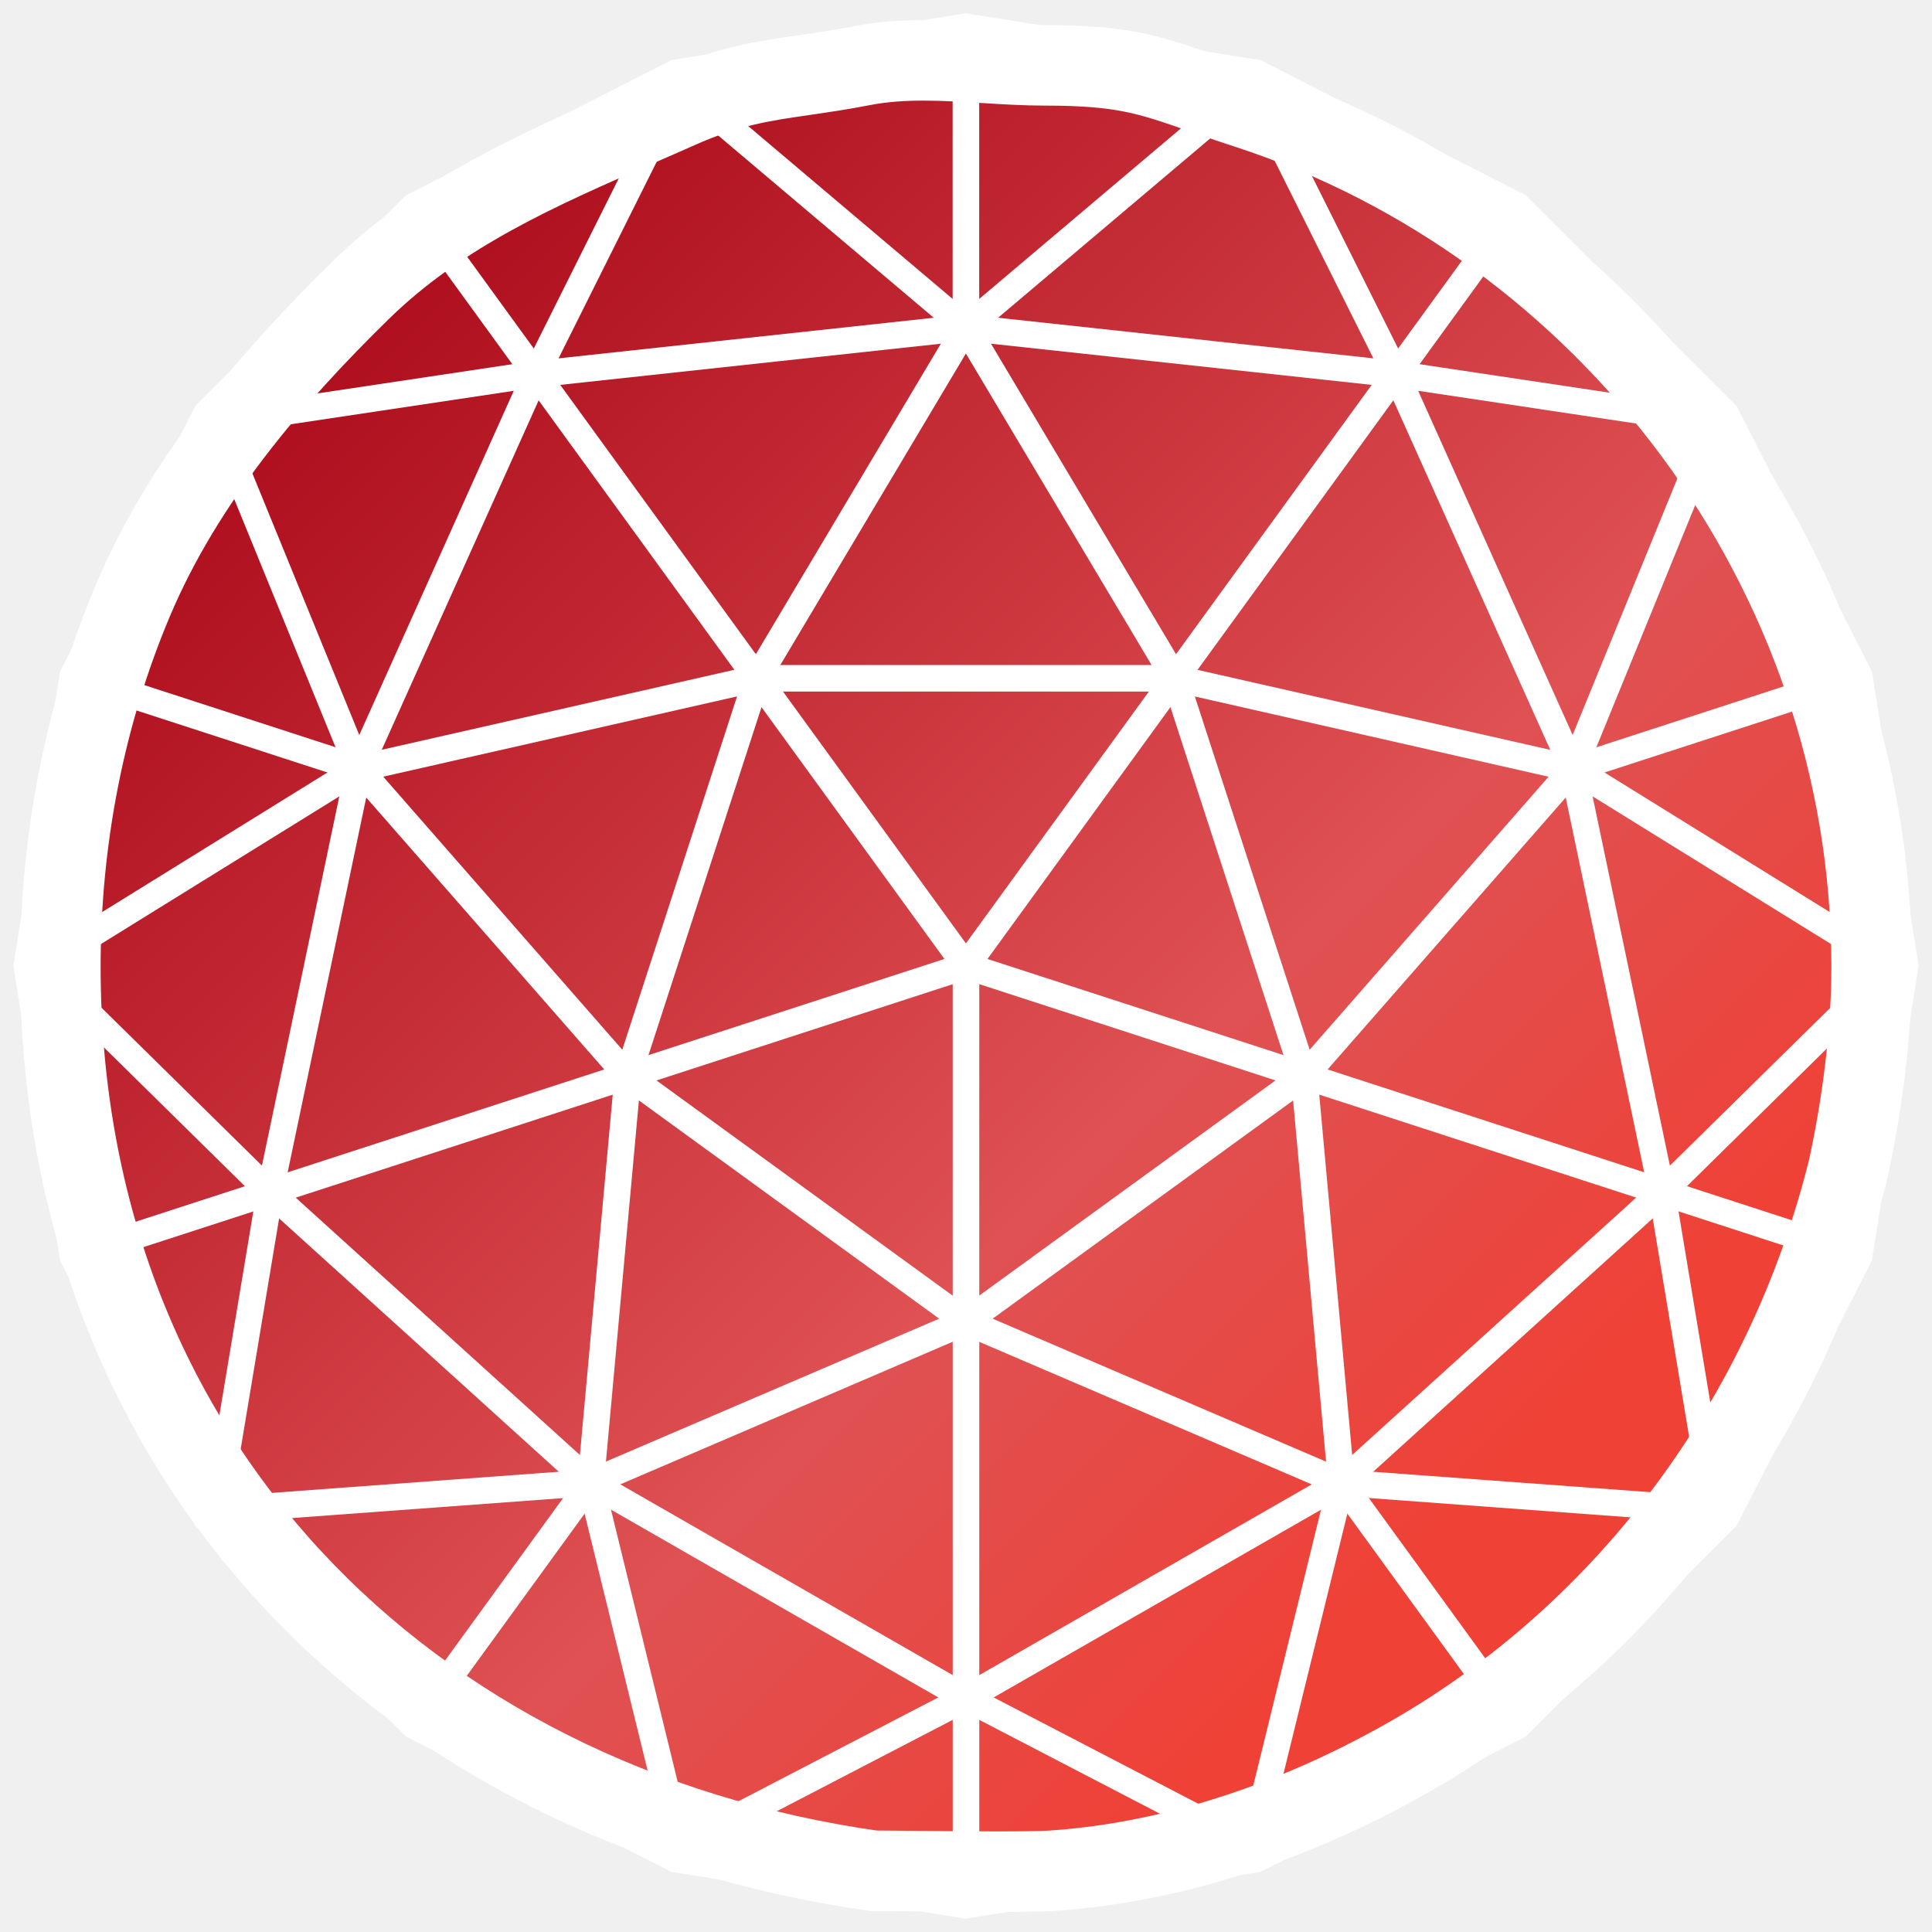
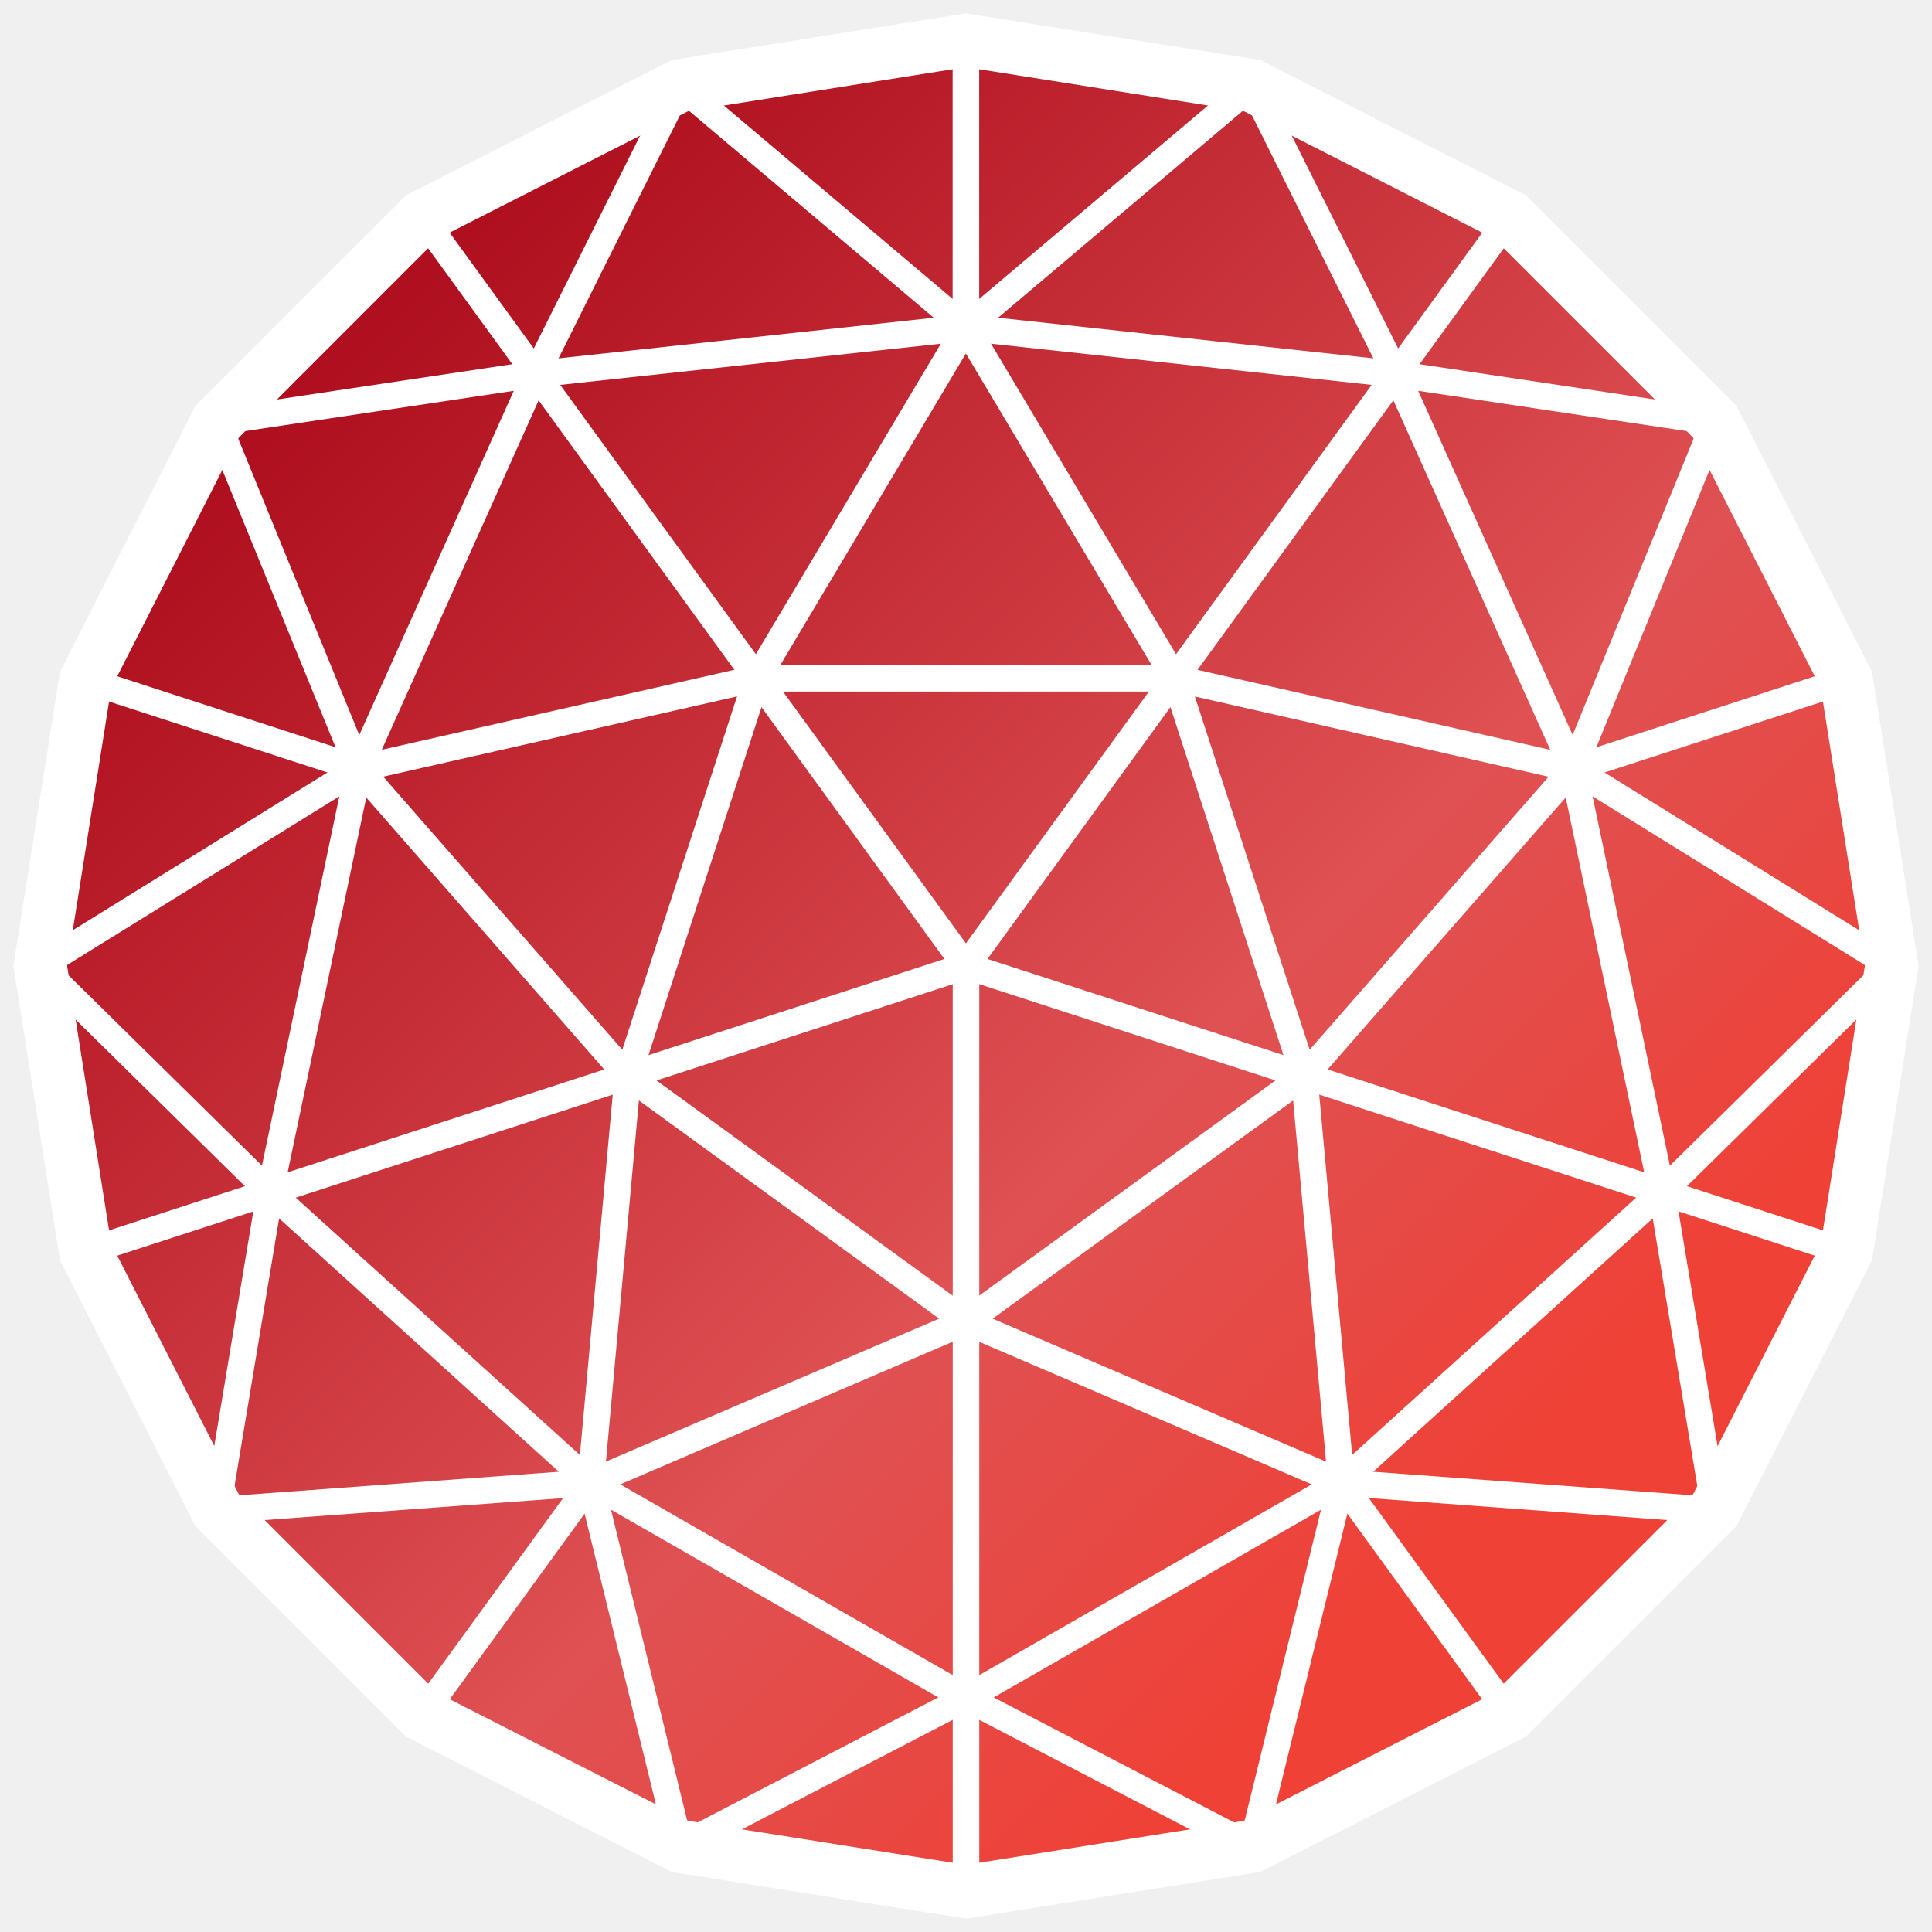
- <svg xmlns="http://www.w3.org/2000/svg" width="100%" height="100%" viewBox="0 0 24 24" version="1.1" xml:space="preserve" style="fill-rule: evenodd; clip-rule: evenodd">
+ <svg xmlns="http://www.w3.org/2000/svg" viewBox="0 0 24 24" version="1.1" width="700pt" height="700pt">
  <path d="M12.985,0.812C13.949,0.812 14.279,0.928 14.929,1.155C15.091,1.211 15.273,1.275 15.49,1.345C19.947,2.795 23.25,7.071 23.25,12.005C23.25,12.829 23.133,13.721 22.963,14.506C22.196,17.622 20.213,20.269 17.543,21.804C16.213,22.568 14.67,23.131 13.068,23.239C12.8,23.257 11.93,23.249 11.339,23.243C11.126,23.241 10.95,23.239 10.85,23.239C5.061,22.419 0.75,18.142 0.75,12.005C0.75,10.447 1.047,8.887 1.653,7.454C2.282,5.968 3.362,4.699 4.486,3.6C5.476,2.634 6.7,2.1 7.906,1.574C8.081,1.498 8.255,1.422 8.428,1.345C9.05,1.068 9.469,1.008 9.996,0.932C10.214,0.9 10.45,0.866 10.727,0.812C11.214,0.719 11.726,0.75 12.234,0.781C12.486,0.797 12.738,0.812 12.985,0.812Z" style="fill: url(#_Linear1); fill-rule: nonzero" />
-   <path d="M12.985,0.812C13.949,0.812 14.279,0.928 14.929,1.155C15.091,1.211 15.273,1.275 15.49,1.345C19.947,2.795 23.25,7.071 23.25,12.005C23.25,12.829 23.133,13.721 22.963,14.506C22.196,17.622 20.213,20.269 17.543,21.804C16.213,22.568 14.67,23.131 13.068,23.239C12.8,23.257 11.93,23.249 11.339,23.243C11.126,23.241 10.95,23.239 10.85,23.239C5.061,22.419 0.75,18.142 0.75,12.005C0.75,10.447 1.047,8.887 1.653,7.454C2.282,5.968 3.362,4.699 4.486,3.6C5.476,2.634 6.7,2.1 7.906,1.574C8.081,1.498 8.255,1.422 8.428,1.345C9.05,1.068 9.469,1.008 9.996,0.932C10.214,0.9 10.45,0.866 10.727,0.812C11.214,0.719 11.726,0.75 12.234,0.781C12.486,0.797 12.738,0.812 12.985,0.812Z" style="fill: none; fill-rule: nonzero; stroke: white; stroke-width: 1px" />
-   <path d="M11.999,0.166L15.656,0.746L18.955,2.426L21.573,5.044L23.254,8.342L23.834,11.999L23.254,15.656L21.573,18.955L18.955,21.573L15.656,23.254L11.999,23.834L8.343,23.254L5.044,21.573L2.426,18.955L0.746,15.656L0.166,11.999L0.746,8.343L2.426,5.044L5.044,2.426L8.343,0.746L11.999,0.166ZM8.549,1.381L5.436,2.966L2.967,5.436L1.381,8.549L0.834,11.999L1.381,15.45L2.967,18.562L5.436,21.032L8.549,22.619L11.999,23.166L15.45,22.619L18.562,21.032L21.032,18.562L22.619,15.45L23.166,11.999L22.619,8.549L21.032,5.436L18.562,2.966L15.45,1.381L11.999,0.834L8.549,1.381Z" style="fill: white" />
-   <path d="M11.915,3.928C11.993,3.881 12.094,3.907 12.141,3.985L14.738,8.343C14.785,8.421 14.759,8.523 14.681,8.569C14.603,8.616 14.501,8.59 14.455,8.512L11.857,4.154C11.811,4.076 11.836,3.975 11.915,3.928Z" style="fill: white" />
-   <path d="M11.999,3.904L17.36,4.484L17.325,4.812L11.999,4.236L6.674,4.812L6.639,4.484L11.999,3.904Z" style="fill: white" />
-   <path d="M9.237,8.426C9.237,8.334 9.311,8.261 9.402,8.261L14.596,8.261C14.687,8.261 14.761,8.334 14.761,8.426C14.761,8.517 14.687,8.591 14.596,8.591L9.402,8.591C9.311,8.591 9.237,8.517 9.237,8.426Z" style="fill: white" />
-   <path d="M12.083,3.928C12.161,3.975 12.187,4.076 12.14,4.154L9.544,8.512C9.497,8.59 9.396,8.616 9.318,8.569C9.24,8.523 9.214,8.421 9.261,8.343L11.857,3.985C11.903,3.907 12.004,3.881 12.083,3.928Z" style="fill: white" />
-   <path d="M8.392,0.803L11.999,3.853L15.606,0.803L17.49,4.573L17.195,4.721L15.499,1.326L11.999,4.285L8.499,1.326L6.804,4.721L6.509,4.573L8.392,0.803Z" style="fill: white" />
-   <path d="M5.143,2.563C5.217,2.509 5.32,2.525 5.374,2.599L11.999,11.719L18.625,2.599C18.679,2.525 18.782,2.509 18.856,2.563C18.929,2.616 18.946,2.719 18.892,2.793L12.133,12.097C12.102,12.14 12.052,12.165 11.999,12.165C11.947,12.165 11.897,12.14 11.866,12.097L5.107,2.793C5.053,2.719 5.07,2.616 5.143,2.563Z" style="fill: white" />
-   <path d="M9.525,8.314C9.565,8.358 9.578,8.42 9.56,8.476L7.992,13.303L12.081,16.274L16.727,18.266C16.811,18.302 16.85,18.399 16.814,18.482C16.778,18.566 16.681,18.605 16.597,18.569L11.934,16.57C11.923,16.565 11.912,16.559 11.902,16.552L7.701,13.499C7.643,13.457 7.619,13.383 7.641,13.315L9.156,8.651L4.493,9.709C4.404,9.729 4.315,9.674 4.295,9.585C4.275,9.496 4.331,9.408 4.42,9.387L9.367,8.265C9.424,8.251 9.485,8.27 9.525,8.314Z" style="fill: white" />
-   <path d="M4.347,9.426C4.416,9.366 4.52,9.373 4.58,9.442L7.922,13.259C7.982,13.328 7.975,13.432 7.907,13.492C7.838,13.552 7.734,13.545 7.674,13.477L4.332,9.659C4.272,9.591 4.279,9.486 4.347,9.426Z" style="fill: white" />
-   <path d="M6.931,4.439L4.635,9.553L4.661,9.616L4.603,9.652L3.534,14.751L7.435,18.284L12.078,20.948L15.442,22.696L16.535,18.244L21.105,18.581L20.481,14.837L20.807,14.783L21.499,18.941L16.789,18.593L15.662,23.182L11.917,21.236L7.24,18.553L3.238,14.928L0.234,11.971L4.25,9.483L2.464,5.109L6.931,4.439ZM4.215,9.893L0.765,12.03L3.254,14.48L4.215,9.893ZM4.463,9.131L6.382,4.855L2.928,5.373L4.463,9.131Z" style="fill: white" />
-   <path d="M7.814,13.202C7.904,13.211 7.971,13.291 7.963,13.382L7.502,18.433C7.494,18.524 7.414,18.591 7.323,18.583C7.232,18.574 7.165,18.494 7.174,18.403L7.634,13.352C7.642,13.261 7.723,13.194 7.814,13.202Z" style="fill: white" />
-   <path d="M12.151,16.353C12.187,16.436 12.148,16.533 12.065,16.569L7.403,18.569C7.319,18.604 7.222,18.566 7.186,18.482C7.15,18.398 7.189,18.301 7.273,18.265L11.935,16.266C12.018,16.23 12.115,16.269 12.151,16.353Z" style="fill: white" />
-   <path d="M2.893,18.581L3.517,14.837L3.191,14.783L2.499,18.941L7.211,18.594L8.336,23.182L12.075,21.24L11.923,20.947L8.556,22.696L7.465,18.244L2.893,18.581Z" style="fill: white" />
-   <path d="M12.097,11.865C12.14,11.896 12.165,11.946 12.165,11.998L12.165,23.5C12.165,23.591 12.091,23.665 12,23.665C11.909,23.665 11.835,23.591 11.835,23.5L11.835,12.226L1.115,15.709C1.029,15.737 0.936,15.69 0.908,15.603C0.879,15.517 0.927,15.423 1.013,15.395L11.949,11.842C11.999,11.825 12.054,11.834 12.097,11.865Z" style="fill: white" />
-   <path d="M17.212,4.547C17.248,4.499 17.308,4.475 17.368,4.484L21.327,5.078C21.377,5.085 21.421,5.115 21.446,5.159C21.471,5.203 21.474,5.256 21.455,5.303L19.749,9.483L23.587,11.861C23.63,11.887 23.658,11.932 23.664,11.982C23.669,12.033 23.652,12.083 23.616,12.118L20.762,14.926L20.756,14.932L20.755,14.932C20.755,14.933 20.754,14.934 20.753,14.934L16.773,18.541C16.727,18.583 16.661,18.595 16.602,18.572C16.544,18.55 16.504,18.496 16.498,18.434L16.039,13.4L14.44,8.478C14.421,8.421 14.435,8.359 14.475,8.315C14.515,8.272 14.575,8.253 14.633,8.266L19.258,9.315L17.193,4.715C17.168,4.659 17.175,4.595 17.212,4.547ZM19.237,9.649L14.843,8.652L16.269,13.04L19.237,9.649ZM16.372,13.422L16.797,18.074L20.464,14.751L19.45,9.907L16.372,13.422ZM19.784,9.893L20.744,14.48L23.234,12.03L19.784,9.893ZM19.536,9.13L21.07,5.373L17.617,4.855L19.536,9.13Z" style="fill: white" />
-   <path d="M11.842,11.947C11.87,11.861 11.963,11.813 12.05,11.842L22.987,15.395C23.074,15.423 23.121,15.517 23.093,15.603C23.065,15.69 22.972,15.737 22.885,15.709L11.948,12.155C11.861,12.127 11.814,12.034 11.842,11.947Z" style="fill: white" />
-   <path d="M16.335,13.27C16.389,13.343 16.372,13.447 16.298,13.5L12.096,16.552C12.022,16.606 11.919,16.59 11.866,16.516C11.812,16.442 11.828,16.339 11.902,16.285L16.104,13.233C16.178,13.18 16.281,13.196 16.335,13.27Z" style="fill: white" />
-   <path d="M16.58,18.276C16.653,18.234 16.746,18.254 16.796,18.322L18.892,21.208C18.945,21.282 18.929,21.385 18.855,21.439C18.782,21.492 18.678,21.476 18.625,21.402L16.616,18.636L12.081,21.237C12.002,21.282 11.901,21.255 11.856,21.176C11.81,21.097 11.838,20.996 11.917,20.951L16.58,18.276Z" style="fill: white" />
-   <path d="M11.999,0.335C12.09,0.335 12.164,0.409 12.164,0.5L12.164,4.068C12.164,4.159 12.09,4.233 11.999,4.233C11.908,4.233 11.834,4.159 11.834,4.068L11.834,0.5C11.834,0.409 11.908,0.335 11.999,0.335Z" style="fill: white" />
-   <path d="M23.093,8.396C23.121,8.483 23.073,8.576 22.987,8.604L19.594,9.706C19.507,9.735 19.414,9.687 19.386,9.601C19.358,9.514 19.405,9.421 19.492,9.393L22.885,8.29C22.971,8.262 23.064,8.309 23.093,8.396Z" style="fill: white" />
-   <path d="M7.435,18.286C7.509,18.34 7.525,18.443 7.471,18.516L5.374,21.402C5.32,21.476 5.217,21.492 5.143,21.439C5.069,21.385 5.053,21.282 5.107,21.208L7.204,18.322C7.258,18.249 7.361,18.232 7.435,18.286Z" style="fill: white" />
-   <path d="M0.908,8.396C0.936,8.309 1.029,8.262 1.115,8.29L4.508,9.393C4.595,9.421 4.642,9.514 4.614,9.601C4.586,9.687 4.493,9.735 4.406,9.706L1.013,8.604C0.927,8.576 0.879,8.483 0.908,8.396Z" style="fill: white" />
+   <path d="M11.999,0.166L15.656,0.746L18.955,2.426L21.573,5.044L23.254,8.342L23.834,11.999L23.254,15.656L21.573,18.955L18.955,21.573L15.656,23.254L11.999,23.834L8.343,23.254L5.044,21.573L2.426,18.955L0.746,15.656L0.166,11.999L0.746,8.343L2.426,5.044L5.044,2.426L8.343,0.746L11.999,0.166ZM8.549,1.381L5.436,2.966L2.967,5.436L1.381,8.549L0.834,11.999L1.381,15.45L2.967,18.562L5.436,21.032L8.549,22.619L11.999,23.166L15.45,22.619L18.562,21.032L21.032,18.562L22.619,15.45L23.166,11.999L22.619,8.549L21.032,5.436L18.562,2.966L15.45,1.381L11.999,0.834L8.549,1.381Z" fill="#FFFFFF" lineJoin="round" />
+   <path d="M11.915,3.928C11.993,3.881 12.094,3.907 12.141,3.985L14.738,8.343C14.785,8.421 14.759,8.523 14.681,8.569C14.603,8.616 14.501,8.59 14.455,8.512L11.857,4.154C11.811,4.076 11.836,3.975 11.915,3.928Z" fill="#FFFFFF" lineJoin="round" />
+   <path d="M11.999,3.904L17.36,4.484L17.325,4.812L11.999,4.236L6.674,4.812L6.639,4.484L11.999,3.904Z" fill="#FFFFFF" lineJoin="round" />
+   <path d="M9.237,8.426C9.237,8.334 9.311,8.261 9.402,8.261L14.596,8.261C14.687,8.261 14.761,8.334 14.761,8.426C14.761,8.517 14.687,8.591 14.596,8.591L9.402,8.591C9.311,8.591 9.237,8.517 9.237,8.426Z" fill="#FFFFFF" lineJoin="round" />
+   <path d="M12.083,3.928C12.161,3.975 12.187,4.076 12.14,4.154L9.544,8.512C9.497,8.59 9.396,8.616 9.318,8.569C9.24,8.523 9.214,8.421 9.261,8.343L11.857,3.985C11.903,3.907 12.004,3.881 12.083,3.928Z" fill="#FFFFFF" lineJoin="round" />
+   <path d="M8.392,0.803L11.999,3.853L15.606,0.803L17.49,4.573L17.195,4.721L15.499,1.326L11.999,4.285L8.499,1.326L6.804,4.721L6.509,4.573L8.392,0.803Z" fill="#FFFFFF" lineJoin="round" />
+   <path d="M5.143,2.563C5.217,2.509 5.32,2.525 5.374,2.599L11.999,11.719L18.625,2.599C18.679,2.525 18.782,2.509 18.856,2.563C18.929,2.616 18.946,2.719 18.892,2.793L12.133,12.097C12.102,12.14 12.052,12.165 11.999,12.165C11.947,12.165 11.897,12.14 11.866,12.097L5.107,2.793C5.053,2.719 5.07,2.616 5.143,2.563Z" fill="#FFFFFF" lineJoin="round" />
+   <path d="M9.525,8.314C9.565,8.358 9.578,8.42 9.56,8.476L7.992,13.303L12.081,16.274L16.727,18.266C16.811,18.302 16.85,18.399 16.814,18.482C16.778,18.566 16.681,18.605 16.597,18.569L11.934,16.57C11.923,16.565 11.912,16.559 11.902,16.552L7.701,13.499C7.643,13.457 7.619,13.383 7.641,13.315L9.156,8.651L4.493,9.709C4.404,9.729 4.315,9.674 4.295,9.585C4.275,9.496 4.331,9.408 4.42,9.387L9.367,8.265C9.424,8.251 9.485,8.27 9.525,8.314Z" fill="#FFFFFF" lineJoin="round" />
+   <path d="M4.347,9.426C4.416,9.366 4.52,9.373 4.58,9.442L7.922,13.259C7.982,13.328 7.975,13.432 7.907,13.492C7.838,13.552 7.734,13.545 7.674,13.477L4.332,9.659C4.272,9.591 4.279,9.486 4.347,9.426Z" fill="#FFFFFF" lineJoin="round" />
+   <path d="M6.931,4.439L4.635,9.553L4.661,9.616L4.603,9.652L3.534,14.751L7.435,18.284L12.078,20.948L15.442,22.696L16.535,18.244L21.105,18.581L20.481,14.837L20.807,14.783L21.499,18.941L16.789,18.593L15.662,23.182L11.917,21.236L7.24,18.553L3.238,14.928L0.234,11.971L4.25,9.483L2.464,5.109L6.931,4.439ZM4.215,9.893L0.765,12.03L3.254,14.48L4.215,9.893ZM4.463,9.131L6.382,4.855L2.928,5.373L4.463,9.131Z" fill="#FFFFFF" lineJoin="round" />
+   <path d="M7.814,13.202C7.904,13.211 7.971,13.291 7.963,13.382L7.502,18.433C7.494,18.524 7.414,18.591 7.323,18.583C7.232,18.574 7.165,18.494 7.174,18.403L7.634,13.352C7.642,13.261 7.723,13.194 7.814,13.202Z" fill="#FFFFFF" lineJoin="round" />
+   <path d="M12.151,16.353C12.187,16.436 12.148,16.533 12.065,16.569L7.403,18.569C7.319,18.604 7.222,18.566 7.186,18.482C7.15,18.398 7.189,18.301 7.273,18.265L11.935,16.266C12.018,16.23 12.115,16.269 12.151,16.353Z" fill="#FFFFFF" lineJoin="round" />
+   <path d="M2.893,18.581L3.517,14.837L3.191,14.783L2.499,18.941L7.211,18.594L8.336,23.182L12.075,21.24L11.923,20.947L8.556,22.696L7.465,18.244L2.893,18.581Z" fill="#FFFFFF" lineJoin="round" />
+   <path d="M12.097,11.865C12.14,11.896 12.165,11.946 12.165,11.998L12.165,23.5C12.165,23.591 12.091,23.665 12,23.665C11.909,23.665 11.835,23.591 11.835,23.5L11.835,12.226L1.115,15.709C1.029,15.737 0.936,15.69 0.908,15.603C0.879,15.517 0.927,15.423 1.013,15.395L11.949,11.842C11.999,11.825 12.054,11.834 12.097,11.865Z" fill="#FFFFFF" lineJoin="round" />
+   <path d="M17.212,4.547C17.248,4.499 17.308,4.475 17.368,4.484L21.327,5.078C21.377,5.085 21.421,5.115 21.446,5.159C21.471,5.203 21.474,5.256 21.455,5.303L19.749,9.483L23.587,11.861C23.63,11.887 23.658,11.932 23.664,11.982C23.669,12.033 23.652,12.083 23.616,12.118L20.762,14.926L20.756,14.932L20.755,14.932C20.755,14.933 20.754,14.934 20.753,14.934L16.773,18.541C16.727,18.583 16.661,18.595 16.602,18.572C16.544,18.55 16.504,18.496 16.498,18.434L16.039,13.4L14.44,8.478C14.421,8.421 14.435,8.359 14.475,8.315C14.515,8.272 14.575,8.253 14.633,8.266L19.258,9.315L17.193,4.715C17.168,4.659 17.175,4.595 17.212,4.547ZM19.237,9.649L14.843,8.652L16.269,13.04L19.237,9.649ZM16.372,13.422L16.797,18.074L20.464,14.751L19.45,9.907L16.372,13.422ZM19.784,9.893L20.744,14.48L23.234,12.03L19.784,9.893ZM19.536,9.13L21.07,5.373L17.617,4.855L19.536,9.13Z" fill="#FFFFFF" lineJoin="round" />
+   <path d="M11.842,11.947C11.87,11.861 11.963,11.813 12.05,11.842L22.987,15.395C23.074,15.423 23.121,15.517 23.093,15.603C23.065,15.69 22.972,15.737 22.885,15.709L11.948,12.155C11.861,12.127 11.814,12.034 11.842,11.947Z" fill="#FFFFFF" lineJoin="round" />
+   <path d="M16.335,13.27C16.389,13.343 16.372,13.447 16.298,13.5L12.096,16.552C12.022,16.606 11.919,16.59 11.866,16.516C11.812,16.442 11.828,16.339 11.902,16.285L16.104,13.233C16.178,13.18 16.281,13.196 16.335,13.27Z" fill="#FFFFFF" lineJoin="round" />
+   <path d="M16.58,18.276C16.653,18.234 16.746,18.254 16.796,18.322L18.892,21.208C18.945,21.282 18.929,21.385 18.855,21.439C18.782,21.492 18.678,21.476 18.625,21.402L16.616,18.636L12.081,21.237C12.002,21.282 11.901,21.255 11.856,21.176C11.81,21.097 11.838,20.996 11.917,20.951L16.58,18.276Z" fill="#FFFFFF" lineJoin="round" />
+   <path d="M11.999,0.335C12.09,0.335 12.164,0.409 12.164,0.5L12.164,4.068C12.164,4.159 12.09,4.233 11.999,4.233C11.908,4.233 11.834,4.159 11.834,4.068L11.834,0.5C11.834,0.409 11.908,0.335 11.999,0.335Z" fill="#FFFFFF" lineJoin="round" />
+   <path d="M23.093,8.396C23.121,8.483 23.073,8.576 22.987,8.604L19.594,9.706C19.507,9.735 19.414,9.687 19.386,9.601C19.358,9.514 19.405,9.421 19.492,9.393L22.885,8.29C22.971,8.262 23.064,8.309 23.093,8.396Z" fill="#FFFFFF" lineJoin="round" />
+   <path d="M7.435,18.286C7.509,18.34 7.525,18.443 7.471,18.516L5.374,21.402C5.32,21.476 5.217,21.492 5.143,21.439C5.069,21.385 5.053,21.282 5.107,21.208L7.204,18.322C7.258,18.249 7.361,18.232 7.435,18.286Z" fill="#FFFFFF" lineJoin="round" />
+   <path d="M0.908,8.396C0.936,8.309 1.029,8.262 1.115,8.29L4.508,9.393C4.595,9.421 4.642,9.514 4.614,9.601C4.586,9.687 4.493,9.735 4.406,9.706L1.013,8.604C0.927,8.576 0.879,8.483 0.908,8.396Z" fill="#FFFFFF" lineJoin="round" />
  <defs>
    <linearGradient id="_Linear1" x1="0" y1="0" x2="1" y2="0" gradientUnits="userSpaceOnUse" gradientTransform="matrix(-14.8673,-14.7971,14.7971,-14.8673,20.4244,16.9042)">
      <stop offset="0" style="stop-color: rgb(239, 65, 54); stop-opacity: 1" />
      <stop offset="0.01" style="stop-color: rgb(239, 65, 54); stop-opacity: 1" />
      <stop offset="0.32" style="stop-color: rgb(223, 81, 83); stop-opacity: 1" />
      <stop offset="1" style="stop-color: rgb(172, 11, 27); stop-opacity: 1" />
    </linearGradient>
  </defs>
</svg>
